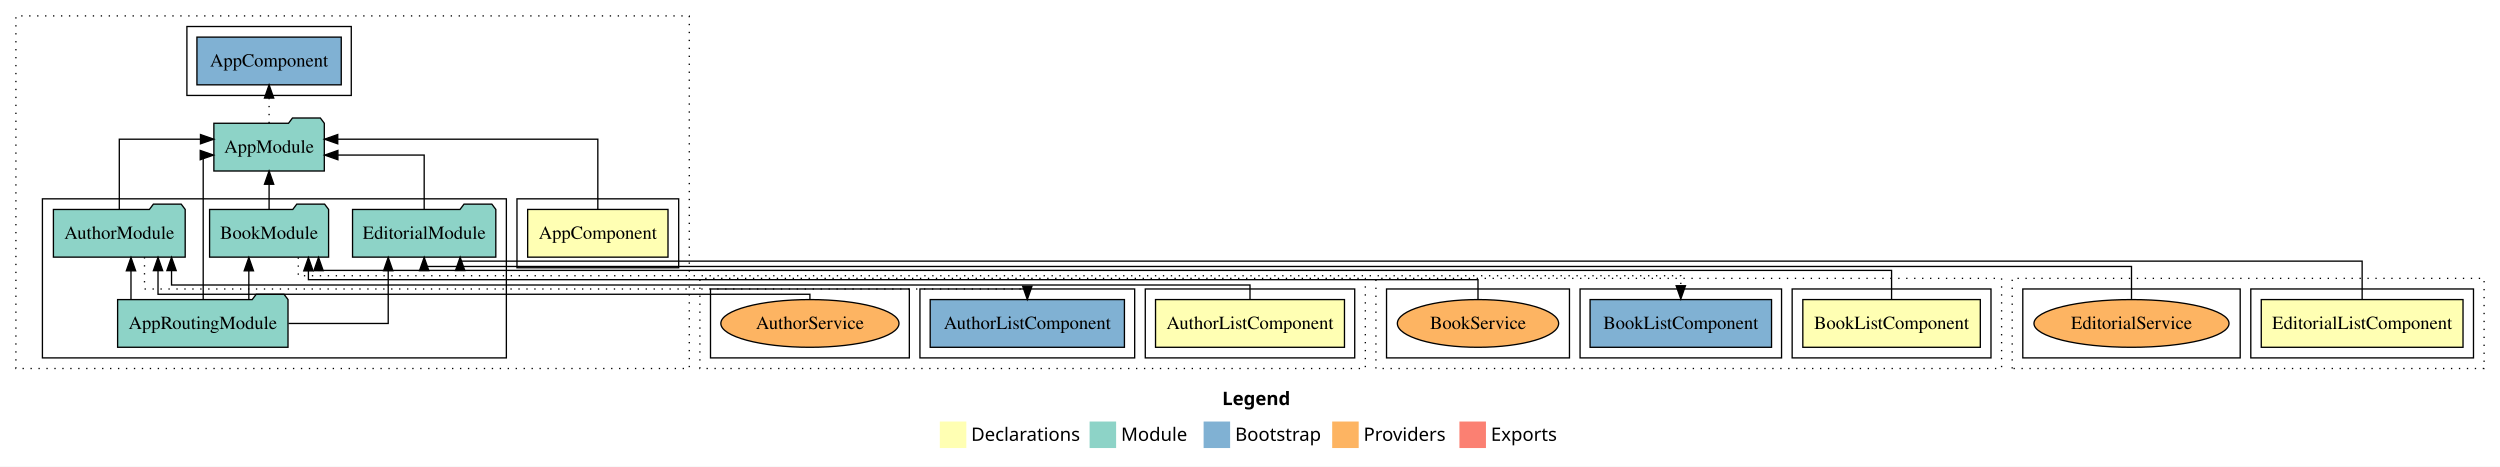
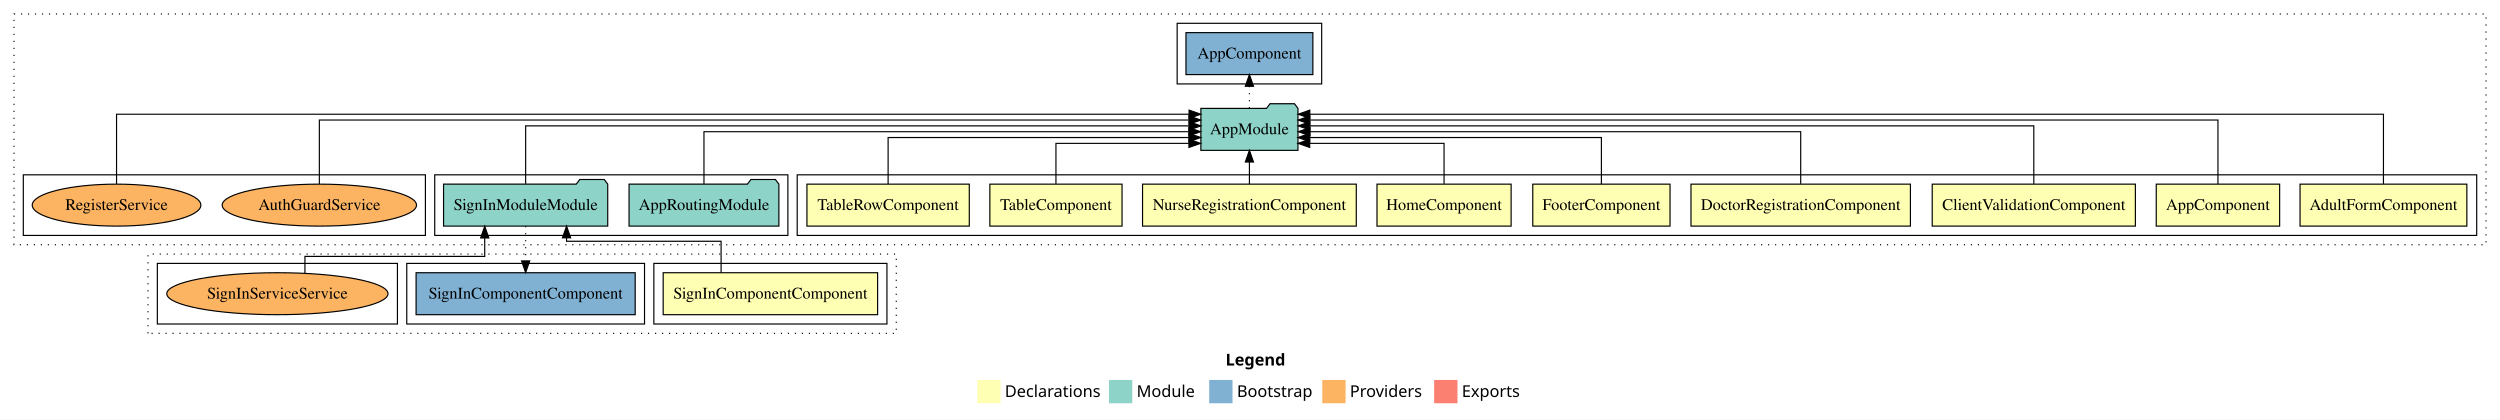
- <svg xmlns="http://www.w3.org/2000/svg" width="1886pt" height="352pt" viewBox="0.00 0.00 1886.00 352.00">
-   <g id="graph0" class="graph" transform="scale(1 1) rotate(0) translate(4 348)">
-     <polygon fill="#ffffff" stroke="transparent" points="-4,4 -4,-348 1882,-348 1882,4 -4,4" />
-     <text text-anchor="start" x="918.009" y="-42.4" font-family="sans-serif" font-weight="bold" font-size="14.00" fill="#000000">Legend</text>
-     <polygon fill="#ffffb3" stroke="transparent" points="705,-10 705,-30 725,-30 725,-10 705,-10" />
-     <text text-anchor="start" x="728.629" y="-15.4" font-family="sans-serif" font-size="14.00" fill="#000000">  Declarations</text>
-     <polygon fill="#8dd3c7" stroke="transparent" points="818,-10 818,-30 838,-30 838,-10 818,-10" />
-     <text text-anchor="start" x="841.725" y="-15.4" font-family="sans-serif" font-size="14.00" fill="#000000">  Module</text>
-     <polygon fill="#80b1d3" stroke="transparent" points="904,-10 904,-30 924,-30 924,-10 904,-10" />
-     <text text-anchor="start" x="927.781" y="-15.4" font-family="sans-serif" font-size="14.00" fill="#000000">  Bootstrap</text>
-     <polygon fill="#fdb462" stroke="transparent" points="1001,-10 1001,-30 1021,-30 1021,-10 1001,-10" />
-     <text text-anchor="start" x="1024.673" y="-15.4" font-family="sans-serif" font-size="14.00" fill="#000000">  Providers</text>
-     <polygon fill="#fb8072" stroke="transparent" points="1097,-10 1097,-30 1117,-30 1117,-10 1097,-10" />
-     <text text-anchor="start" x="1120.726" y="-15.4" font-family="sans-serif" font-size="14.00" fill="#000000">  Exports</text>
+ <svg xmlns="http://www.w3.org/2000/svg" width="2145pt" height="360pt" viewBox="0.00 0.00 2145.00 360.00">
+   <g id="graph0" class="graph" transform="scale(1 1) rotate(0) translate(4 356)">
+     <polygon fill="#ffffff" stroke="transparent" points="-4,4 -4,-356 2141,-356 2141,4 -4,4" />
+     <text text-anchor="start" x="1047.509" y="-42.4" font-family="sans-serif" font-weight="bold" font-size="14.00" fill="#000000">Legend</text>
+     <polygon fill="#ffffb3" stroke="transparent" points="834.5,-10 834.5,-30 854.5,-30 854.5,-10 834.5,-10" />
+     <text text-anchor="start" x="858.129" y="-15.4" font-family="sans-serif" font-size="14.00" fill="#000000">  Declarations</text>
+     <polygon fill="#8dd3c7" stroke="transparent" points="947.5,-10 947.5,-30 967.5,-30 967.5,-10 947.5,-10" />
+     <text text-anchor="start" x="971.225" y="-15.4" font-family="sans-serif" font-size="14.00" fill="#000000">  Module</text>
+     <polygon fill="#80b1d3" stroke="transparent" points="1033.5,-10 1033.5,-30 1053.5,-30 1053.5,-10 1033.5,-10" />
+     <text text-anchor="start" x="1057.281" y="-15.4" font-family="sans-serif" font-size="14.00" fill="#000000">  Bootstrap</text>
+     <polygon fill="#fdb462" stroke="transparent" points="1130.5,-10 1130.5,-30 1150.5,-30 1150.5,-10 1130.5,-10" />
+     <text text-anchor="start" x="1154.173" y="-15.4" font-family="sans-serif" font-size="14.00" fill="#000000">  Providers</text>
+     <polygon fill="#fb8072" stroke="transparent" points="1226.5,-10 1226.5,-30 1246.5,-30 1246.5,-10 1226.5,-10" />
+     <text text-anchor="start" x="1250.226" y="-15.4" font-family="sans-serif" font-size="14.00" fill="#000000">  Exports</text>
    <g id="clust1" class="cluster">
-       <polygon fill="none" stroke="#000000" stroke-dasharray="1,5" points="8,-70 8,-336 516,-336 516,-70 8,-70" />
+       <polygon fill="none" stroke="#000000" stroke-dasharray="1,5" points="8,-146 8,-344 2129,-344 2129,-146 8,-146" />
    </g>
    <g id="clust2" class="cluster">
-       <polygon fill="none" stroke="#000000" points="386,-146 386,-198 508,-198 508,-146 386,-146" />
+       <polygon fill="none" stroke="#000000" points="680,-154 680,-206 2121,-206 2121,-154 680,-154" />
    </g>
-     <g id="clust4" class="cluster">
-       <polygon fill="none" stroke="#000000" points="28,-78 28,-198 378,-198 378,-78 28,-78" />
-     </g>
-     <g id="clust6" class="cluster">
-       <polygon fill="none" stroke="#000000" points="137,-276 137,-328 261,-328 261,-276 137,-276" />
+     <g id="clust12" class="cluster">
+       <polygon fill="none" stroke="#000000" points="369,-154 369,-206 672,-206 672,-154 369,-154" />
    </g>
    <g id="clust14" class="cluster">
-       <polygon fill="none" stroke="#000000" stroke-dasharray="1,5" points="524,-70 524,-138 1026,-138 1026,-70 524,-70" />
+       <polygon fill="none" stroke="#000000" points="1006,-284 1006,-336 1130,-336 1130,-284 1006,-284" />
    </g>
    <g id="clust15" class="cluster">
-       <polygon fill="none" stroke="#000000" points="860,-78 860,-130 1018,-130 1018,-78 860,-78" />
-     </g>
-     <g id="clust19" class="cluster">
-       <polygon fill="none" stroke="#000000" points="690,-78 690,-130 852,-130 852,-78 690,-78" />
-     </g>
-     <g id="clust20" class="cluster">
-       <polygon fill="none" stroke="#000000" points="532,-78 532,-130 682,-130 682,-78 532,-78" />
-     </g>
-     <g id="clust21" class="cluster">
-       <polygon fill="none" stroke="#000000" stroke-dasharray="1,5" points="1034,-70 1034,-138 1506,-138 1506,-70 1034,-70" />
+       <polygon fill="none" stroke="#000000" points="16,-154 16,-206 361,-206 361,-154 16,-154" />
    </g>
    <g id="clust22" class="cluster">
-       <polygon fill="none" stroke="#000000" points="1348,-78 1348,-130 1498,-130 1498,-78 1348,-78" />
+       <polygon fill="none" stroke="#000000" stroke-dasharray="1,5" points="123,-70 123,-138 765,-138 765,-70 123,-70" />
    </g>
-     <g id="clust26" class="cluster">
-       <polygon fill="none" stroke="#000000" points="1188,-78 1188,-130 1340,-130 1340,-78 1188,-78" />
+     <g id="clust23" class="cluster">
+       <polygon fill="none" stroke="#000000" points="557,-78 557,-130 757,-130 757,-78 557,-78" />
    </g>
    <g id="clust27" class="cluster">
-       <polygon fill="none" stroke="#000000" points="1042,-78 1042,-130 1180,-130 1180,-78 1042,-78" />
+       <polygon fill="none" stroke="#000000" points="345,-78 345,-130 549,-130 549,-78 345,-78" />
    </g>
    <g id="clust28" class="cluster">
-       <polygon fill="none" stroke="#000000" stroke-dasharray="1,5" points="1514,-70 1514,-138 1870,-138 1870,-70 1514,-70" />
-     </g>
-     <g id="clust29" class="cluster">
-       <polygon fill="none" stroke="#000000" points="1694,-78 1694,-130 1862,-130 1862,-78 1694,-78" />
-     </g>
-     <g id="clust34" class="cluster">
-       <polygon fill="none" stroke="#000000" points="1522,-78 1522,-130 1686,-130 1686,-78 1522,-78" />
+       <polygon fill="none" stroke="#000000" points="131,-78 131,-130 337,-130 337,-78 131,-78" />
    </g>
    <g id="node1" class="node">
-       <polygon fill="#ffffb3" stroke="#000000" points="499.94,-190 394.06,-190 394.06,-154 499.94,-154 499.94,-190" />
-       <text text-anchor="middle" x="447" y="-167.8" font-family="Times,serif" font-size="14.00" fill="#000000">AppComponent</text>
+       <polygon fill="#ffffb3" stroke="#000000" points="2112.555,-198 1969.445,-198 1969.445,-162 2112.555,-162 2112.555,-198" />
+       <text text-anchor="middle" x="2041" y="-175.8" font-family="Times,serif" font-size="14.00" fill="#000000">AdultFormComponent</text>
+     </g>
+     <g id="node10" class="node">
+       <polygon fill="#8dd3c7" stroke="#000000" points="1109.657,-263 1106.657,-267 1085.657,-267 1082.657,-263 1026.343,-263 1026.343,-227 1109.657,-227 1109.657,-263" />
+       <text text-anchor="middle" x="1068" y="-240.8" font-family="Times,serif" font-size="14.00" fill="#000000">AppModule</text>
+     </g>
+     <g id="edge1" class="edge">
+       <path fill="none" stroke="#000000" d="M2041,-198.091C2041,-221.133 2041,-258 2041,-258 2041,-258 1119.809,-258 1119.809,-258" />
+       <polygon fill="#000000" stroke="#000000" points="1119.809,-254.5 1109.809,-258 1119.809,-261.5 1119.809,-254.5" />
    </g>
    <g id="node2" class="node">
-       <polygon fill="#8dd3c7" stroke="#000000" points="240.657,-255 237.657,-259 216.657,-259 213.657,-255 157.343,-255 157.343,-219 240.657,-219 240.657,-255" />
-       <text text-anchor="middle" x="199" y="-232.8" font-family="Times,serif" font-size="14.00" fill="#000000">AppModule</text>
+       <polygon fill="#ffffb3" stroke="#000000" points="1951.94,-198 1846.06,-198 1846.06,-162 1951.94,-162 1951.94,-198" />
+       <text text-anchor="middle" x="1899" y="-175.8" font-family="Times,serif" font-size="14.00" fill="#000000">AppComponent</text>
    </g>
-     <g id="edge1" class="edge">
-       <path fill="none" stroke="#000000" d="M447,-190.284C447,-211.321 447,-243 447,-243 447,-243 250.789,-243 250.789,-243" />
-       <polygon fill="#000000" stroke="#000000" points="250.789,-239.5 240.789,-243 250.789,-246.5 250.789,-239.5" />
+     <g id="edge2" class="edge">
+       <path fill="none" stroke="#000000" d="M1899,-198.045C1899,-219.662 1899,-253 1899,-253 1899,-253 1119.779,-253 1119.779,-253" />
+       <polygon fill="#000000" stroke="#000000" points="1119.779,-249.5 1109.779,-253 1119.779,-256.5 1119.779,-249.5" />
+     </g>
+     <g id="node3" class="node">
+       <polygon fill="#ffffb3" stroke="#000000" points="1828.154,-198 1653.846,-198 1653.846,-162 1828.154,-162 1828.154,-198" />
+       <text text-anchor="middle" x="1741" y="-175.8" font-family="Times,serif" font-size="14.00" fill="#000000">ClientValidationComponent</text>
+     </g>
+     <g id="edge3" class="edge">
+       <path fill="none" stroke="#000000" d="M1741,-198.223C1741,-218.365 1741,-248 1741,-248 1741,-248 1119.845,-248 1119.845,-248" />
+       <polygon fill="#000000" stroke="#000000" points="1119.845,-244.5 1109.845,-248 1119.845,-251.5 1119.845,-244.5" />
+     </g>
+     <g id="node4" class="node">
+       <polygon fill="#ffffb3" stroke="#000000" points="1635.139,-198 1446.861,-198 1446.861,-162 1635.139,-162 1635.139,-198" />
+       <text text-anchor="middle" x="1541" y="-175.8" font-family="Times,serif" font-size="14.00" fill="#000000">DoctorRegistrationComponent</text>
+     </g>
+     <g id="edge4" class="edge">
+       <path fill="none" stroke="#000000" d="M1541,-198.222C1541,-216.828 1541,-243 1541,-243 1541,-243 1119.976,-243 1119.976,-243" />
+       <polygon fill="#000000" stroke="#000000" points="1119.976,-239.5 1109.976,-243 1119.976,-246.5 1119.976,-239.5" />
+     </g>
+     <g id="node5" class="node">
+       <polygon fill="#ffffb3" stroke="#000000" points="1428.881,-198 1311.119,-198 1311.119,-162 1428.881,-162 1428.881,-198" />
+       <text text-anchor="middle" x="1370" y="-175.8" font-family="Times,serif" font-size="14.00" fill="#000000">FooterComponent</text>
+     </g>
+     <g id="edge5" class="edge">
+       <path fill="none" stroke="#000000" d="M1370,-198.034C1370,-215.06 1370,-238 1370,-238 1370,-238 1119.675,-238 1119.675,-238" />
+       <polygon fill="#000000" stroke="#000000" points="1119.675,-234.5 1109.675,-238 1119.675,-241.5 1119.675,-234.5" />
+     </g>
+     <g id="node6" class="node">
+       <polygon fill="#ffffb3" stroke="#000000" points="1292.545,-198 1177.455,-198 1177.455,-162 1292.545,-162 1292.545,-198" />
+       <text text-anchor="middle" x="1235" y="-175.8" font-family="Times,serif" font-size="14.00" fill="#000000">HomeComponent</text>
+     </g>
+     <g id="edge6" class="edge">
+       <path fill="none" stroke="#000000" d="M1235,-198.24C1235,-213.571 1235,-233 1235,-233 1235,-233 1119.71,-233 1119.71,-233" />
+       <polygon fill="#000000" stroke="#000000" points="1119.71,-229.5 1109.71,-233 1119.71,-236.5 1119.71,-229.5" />
    </g>
    <g id="node7" class="node">
-       <polygon fill="#80b1d3" stroke="#000000" points="253.439,-320 144.561,-320 144.561,-284 253.439,-284 253.439,-320" />
-       <text text-anchor="middle" x="199" y="-297.8" font-family="Times,serif" font-size="14.00" fill="#000000">AppComponent </text>
+       <polygon fill="#ffffb3" stroke="#000000" points="1159.692,-198 976.308,-198 976.308,-162 1159.692,-162 1159.692,-198" />
+       <text text-anchor="middle" x="1068" y="-175.8" font-family="Times,serif" font-size="14.00" fill="#000000">NurseRegistrationComponent</text>
    </g>
-     <g id="edge6" class="edge">
-       <path fill="none" stroke="#000000" stroke-dasharray="1,5" d="M199,-255.106C199,-255.106 199,-273.991 199,-273.991" />
-       <polygon fill="#000000" stroke="#000000" points="195.5,-273.991 199,-283.991 202.5,-273.991 195.5,-273.991" />
+     <g id="edge7" class="edge">
+       <path fill="none" stroke="#000000" d="M1068,-198.106C1068,-198.106 1068,-216.991 1068,-216.991" />
+       <polygon fill="#000000" stroke="#000000" points="1064.5,-216.991 1068,-226.991 1071.5,-216.991 1064.5,-216.991" />
    </g>
-     <g id="node3" class="node">
-       <polygon fill="#8dd3c7" stroke="#000000" points="213.274,-122 210.274,-126 189.274,-126 186.274,-122 84.726,-122 84.726,-86 213.274,-86 213.274,-122" />
-       <text text-anchor="middle" x="149" y="-99.8" font-family="Times,serif" font-size="14.00" fill="#000000">AppRoutingModule</text>
-     </g>
-     <g id="edge2" class="edge">
-       <path fill="none" stroke="#000000" d="M149.294,-122.196C149.294,-157.313 149.294,-231 149.294,-231 149.294,-231 150.07,-231 150.07,-231" />
-       <polygon fill="#000000" stroke="#000000" points="147.06,-234.5 157.06,-231 147.06,-227.5 147.06,-234.5" />
-     </g>
-     <g id="node4" class="node">
-       <polygon fill="#8dd3c7" stroke="#000000" points="135.708,-190 132.708,-194 111.708,-194 108.708,-190 36.292,-190 36.292,-154 135.708,-154 135.708,-190" />
-       <text text-anchor="middle" x="86" y="-167.8" font-family="Times,serif" font-size="14.00" fill="#000000">AuthorModule</text>
+     <g id="node8" class="node">
+       <polygon fill="#ffffb3" stroke="#000000" points="958.705,-198 845.295,-198 845.295,-162 958.705,-162 958.705,-198" />
+       <text text-anchor="middle" x="902" y="-175.8" font-family="Times,serif" font-size="14.00" fill="#000000">TableComponent</text>
    </g>
    <g id="edge8" class="edge">
-       <path fill="none" stroke="#000000" d="M94.811,-122.223C94.811,-122.223 94.811,-143.727 94.811,-143.727" />
-       <polygon fill="#000000" stroke="#000000" points="91.311,-143.727 94.811,-153.727 98.311,-143.727 91.311,-143.727" />
+       <path fill="none" stroke="#000000" d="M902,-198.24C902,-213.571 902,-233 902,-233 902,-233 1016.111,-233 1016.111,-233" />
+       <polygon fill="#000000" stroke="#000000" points="1016.111,-236.5 1026.111,-233 1016.111,-229.5 1016.111,-236.5" />
    </g>
-     <g id="node5" class="node">
-       <polygon fill="#8dd3c7" stroke="#000000" points="243.887,-190 240.887,-194 219.887,-194 216.887,-190 154.113,-190 154.113,-154 243.887,-154 243.887,-190" />
-       <text text-anchor="middle" x="199" y="-167.8" font-family="Times,serif" font-size="14.00" fill="#000000">BookModule</text>
+     <g id="node9" class="node">
+       <polygon fill="#ffffb3" stroke="#000000" points="827.648,-198 688.352,-198 688.352,-162 827.648,-162 827.648,-198" />
+       <text text-anchor="middle" x="758" y="-175.8" font-family="Times,serif" font-size="14.00" fill="#000000">TableRowComponent</text>
+     </g>
+     <g id="edge9" class="edge">
+       <path fill="none" stroke="#000000" d="M758,-198.034C758,-215.06 758,-238 758,-238 758,-238 1016.192,-238 1016.192,-238" />
+       <polygon fill="#000000" stroke="#000000" points="1016.192,-241.5 1026.192,-238 1016.192,-234.5 1016.192,-241.5" />
+     </g>
+     <g id="node13" class="node">
+       <polygon fill="#80b1d3" stroke="#000000" points="1122.439,-328 1013.561,-328 1013.561,-292 1122.439,-292 1122.439,-328" />
+       <text text-anchor="middle" x="1068" y="-305.8" font-family="Times,serif" font-size="14.00" fill="#000000">AppComponent </text>
    </g>
    <g id="edge12" class="edge">
-       <path fill="none" stroke="#000000" d="M183.722,-122.223C183.722,-122.223 183.722,-143.727 183.722,-143.727" />
-       <polygon fill="#000000" stroke="#000000" points="180.222,-143.727 183.722,-153.727 187.222,-143.727 180.222,-143.727" />
+       <path fill="none" stroke="#000000" stroke-dasharray="1,5" d="M1068,-263.106C1068,-263.106 1068,-281.991 1068,-281.991" />
+       <polygon fill="#000000" stroke="#000000" points="1064.5,-281.991 1068,-291.991 1071.5,-281.991 1064.5,-281.991" />
    </g>
-     <g id="node6" class="node">
-       <polygon fill="#8dd3c7" stroke="#000000" points="370.041,-190 367.041,-194 346.041,-194 343.041,-190 261.959,-190 261.959,-154 370.041,-154 370.041,-190" />
-       <text text-anchor="middle" x="316" y="-167.8" font-family="Times,serif" font-size="14.00" fill="#000000">EditorialModule</text>
+     <g id="node11" class="node">
+       <polygon fill="#8dd3c7" stroke="#000000" points="664.274,-198 661.274,-202 640.274,-202 637.274,-198 535.726,-198 535.726,-162 664.274,-162 664.274,-198" />
+       <text text-anchor="middle" x="600" y="-175.8" font-family="Times,serif" font-size="14.00" fill="#000000">AppRoutingModule</text>
+     </g>
+     <g id="edge10" class="edge">
+       <path fill="none" stroke="#000000" d="M600,-198.222C600,-216.828 600,-243 600,-243 600,-243 1016.056,-243 1016.056,-243" />
+       <polygon fill="#000000" stroke="#000000" points="1016.056,-246.5 1026.056,-243 1016.056,-239.5 1016.056,-246.5" />
+     </g>
+     <g id="node12" class="node">
+       <polygon fill="#8dd3c7" stroke="#000000" points="517.434,-198 514.434,-202 493.434,-202 490.434,-198 376.566,-198 376.566,-162 517.434,-162 517.434,-198" />
+       <text text-anchor="middle" x="447" y="-175.8" font-family="Times,serif" font-size="14.00" fill="#000000">SignInModuleModule</text>
+     </g>
+     <g id="edge11" class="edge">
+       <path fill="none" stroke="#000000" d="M447,-198.223C447,-218.365 447,-248 447,-248 447,-248 1016.29,-248 1016.29,-248" />
+       <polygon fill="#000000" stroke="#000000" points="1016.29,-251.5 1026.29,-248 1016.29,-244.5 1016.29,-251.5" />
+     </g>
+     <g id="node17" class="node">
+       <polygon fill="#80b1d3" stroke="#000000" points="540.999,-122 353.001,-122 353.001,-86 540.999,-86 540.999,-122" />
+       <text text-anchor="middle" x="447" y="-99.8" font-family="Times,serif" font-size="14.00" fill="#000000">SignInComponentComponent </text>
    </g>
    <g id="edge16" class="edge">
-       <path fill="none" stroke="#000000" d="M213.61,-104C250.257,-104 288.865,-104 288.865,-104 288.865,-104 288.865,-143.777 288.865,-143.777" />
-       <polygon fill="#000000" stroke="#000000" points="285.365,-143.777 288.865,-153.777 292.365,-143.777 285.365,-143.777" />
+       <path fill="none" stroke="#000000" stroke-dasharray="1,5" d="M447,-161.989C447,-161.989 447,-132.145 447,-132.145" />
+       <polygon fill="#000000" stroke="#000000" points="450.5,-132.145 447,-122.145 443.5,-132.145 450.5,-132.145" />
    </g>
-     <g id="edge3" class="edge">
-       <path fill="none" stroke="#000000" d="M86,-190.284C86,-211.321 86,-243 86,-243 86,-243 147.244,-243 147.244,-243" />
-       <polygon fill="#000000" stroke="#000000" points="147.244,-246.5 157.244,-243 147.244,-239.5 147.244,-246.5" />
-     </g>
-     <g id="node9" class="node">
-       <polygon fill="#80b1d3" stroke="#000000" points="844.269,-122 697.731,-122 697.731,-86 844.269,-86 844.269,-122" />
-       <text text-anchor="middle" x="771" y="-99.8" font-family="Times,serif" font-size="14.00" fill="#000000">AuthorListComponent </text>
-     </g>
-     <g id="edge9" class="edge">
-       <path fill="none" stroke="#000000" stroke-dasharray="1,5" d="M105.009,-153.945C105.009,-142.561 105.009,-130 105.009,-130 105.009,-130 771,-130 771,-130 771,-130 771,-129.206 771,-129.206" />
-       <polygon fill="#000000" stroke="#000000" points="774.5,-132.058 771,-122.058 767.5,-132.058 774.5,-132.058" />
-     </g>
-     <g id="edge4" class="edge">
-       <path fill="none" stroke="#000000" d="M199,-190.106C199,-190.106 199,-208.991 199,-208.991" />
-       <polygon fill="#000000" stroke="#000000" points="195.5,-208.991 199,-218.991 202.5,-208.991 195.5,-208.991" />
-     </g>
-     <g id="node12" class="node">
-       <polygon fill="#80b1d3" stroke="#000000" points="1332.447,-122 1195.553,-122 1195.553,-86 1332.447,-86 1332.447,-122" />
-       <text text-anchor="middle" x="1264" y="-99.8" font-family="Times,serif" font-size="14.00" fill="#000000">BookListComponent </text>
+     <g id="node14" class="node">
+       <ellipse fill="#fdb462" stroke="#000000" cx="270" cy="-180" rx="83.367" ry="18" />
+       <text text-anchor="middle" x="270" y="-175.8" font-family="Times,serif" font-size="14.00" fill="#000000">AuthGuardService</text>
    </g>
    <g id="edge13" class="edge">
-       <path fill="none" stroke="#000000" stroke-dasharray="1,5" d="M221.026,-153.757C221.026,-146.57 221.026,-140 221.026,-140 221.026,-140 1264,-140 1264,-140 1264,-140 1264,-132.422 1264,-132.422" />
-       <polygon fill="#000000" stroke="#000000" points="1267.5,-132.422 1264,-122.422 1260.5,-132.422 1267.5,-132.422" />
+       <path fill="none" stroke="#000000" d="M270,-198.045C270,-219.662 270,-253 270,-253 270,-253 1016.22,-253 1016.22,-253" />
+       <polygon fill="#000000" stroke="#000000" points="1016.22,-256.5 1026.22,-253 1016.22,-249.5 1016.22,-256.5" />
    </g>
-     <g id="edge5" class="edge">
-       <path fill="none" stroke="#000000" d="M316,-190.023C316,-207.373 316,-231 316,-231 316,-231 250.909,-231 250.909,-231" />
-       <polygon fill="#000000" stroke="#000000" points="250.909,-227.5 240.909,-231 250.909,-234.5 250.909,-227.5" />
-     </g>
-     <g id="node8" class="node">
-       <polygon fill="#ffffb3" stroke="#000000" points="1010.269,-122 867.731,-122 867.731,-86 1010.269,-86 1010.269,-122" />
-       <text text-anchor="middle" x="939" y="-99.8" font-family="Times,serif" font-size="14.00" fill="#000000">AuthorListComponent</text>
-     </g>
-     <g id="edge7" class="edge">
-       <path fill="none" stroke="#000000" d="M939,-122.201C939,-128.028 939,-133 939,-133 939,-133 125.406,-133 125.406,-133 125.406,-133 125.406,-143.87 125.406,-143.87" />
-       <polygon fill="#000000" stroke="#000000" points="121.906,-143.87 125.406,-153.87 128.906,-143.87 121.906,-143.87" />
-     </g>
-     <g id="node10" class="node">
-       <ellipse fill="#fdb462" stroke="#000000" cx="607" cy="-104" rx="67.195" ry="18" />
-       <text text-anchor="middle" x="607" y="-99.8" font-family="Times,serif" font-size="14.00" fill="#000000">AuthorService</text>
-     </g>
-     <g id="edge10" class="edge">
-       <path fill="none" stroke="#000000" d="M607,-122.168C607,-124.448 607,-126 607,-126 607,-126 115.207,-126 115.207,-126 115.207,-126 115.207,-143.82 115.207,-143.82" />
-       <polygon fill="#000000" stroke="#000000" points="111.707,-143.82 115.207,-153.82 118.707,-143.82 111.707,-143.82" />
-     </g>
-     <g id="node11" class="node">
-       <polygon fill="#ffffb3" stroke="#000000" points="1489.948,-122 1356.052,-122 1356.052,-86 1489.948,-86 1489.948,-122" />
-       <text text-anchor="middle" x="1423" y="-99.8" font-family="Times,serif" font-size="14.00" fill="#000000">BookListComponent</text>
-     </g>
-     <g id="edge11" class="edge">
-       <path fill="none" stroke="#000000" d="M1423,-122.127C1423,-132.711 1423,-144 1423,-144 1423,-144 236.304,-144 236.304,-144 236.304,-144 236.304,-144.979 236.304,-144.979" />
-       <polygon fill="#000000" stroke="#000000" points="232.804,-143.793 236.304,-153.793 239.804,-143.793 232.804,-143.793" />
-     </g>
-     <g id="node13" class="node">
-       <ellipse fill="#fdb462" stroke="#000000" cx="1111" cy="-104" rx="60.835" ry="18" />
-       <text text-anchor="middle" x="1111" y="-99.8" font-family="Times,serif" font-size="14.00" fill="#000000">BookService</text>
+     <g id="node15" class="node">
+       <ellipse fill="#fdb462" stroke="#000000" cx="96" cy="-180" rx="72.344" ry="18" />
+       <text text-anchor="middle" x="96" y="-175.8" font-family="Times,serif" font-size="14.00" fill="#000000">RegisterService</text>
    </g>
    <g id="edge14" class="edge">
-       <path fill="none" stroke="#000000" d="M1111,-122.045C1111,-129.749 1111,-137 1111,-137 1111,-137 228.665,-137 228.665,-137 228.665,-137 228.665,-143.68 228.665,-143.68" />
-       <polygon fill="#000000" stroke="#000000" points="225.165,-143.68 228.665,-153.68 232.165,-143.68 225.165,-143.68" />
+       <path fill="none" stroke="#000000" d="M96,-198.091C96,-221.133 96,-258 96,-258 96,-258 1016.234,-258 1016.234,-258" />
+       <polygon fill="#000000" stroke="#000000" points="1016.234,-261.5 1026.234,-258 1016.234,-254.5 1016.234,-261.5" />
    </g>
-     <g id="node14" class="node">
-       <polygon fill="#ffffb3" stroke="#000000" points="1854.101,-122 1701.899,-122 1701.899,-86 1854.101,-86 1854.101,-122" />
-       <text text-anchor="middle" x="1778" y="-99.8" font-family="Times,serif" font-size="14.00" fill="#000000">EditorialListComponent</text>
+     <g id="node16" class="node">
+       <polygon fill="#ffffb3" stroke="#000000" points="748.999,-122 565.001,-122 565.001,-86 748.999,-86 748.999,-122" />
+       <text text-anchor="middle" x="657" y="-99.8" font-family="Times,serif" font-size="14.00" fill="#000000">SignInComponentComponent</text>
    </g>
    <g id="edge15" class="edge">
-       <path fill="none" stroke="#000000" d="M1778,-122.037C1778,-135.291 1778,-151 1778,-151 1778,-151 343.135,-151 343.135,-151 343.135,-151 343.135,-151.292 343.135,-151.292" />
-       <polygon fill="#000000" stroke="#000000" points="339.635,-143.92 343.135,-153.92 346.635,-143.92 339.635,-143.92" />
+       <path fill="none" stroke="#000000" d="M614.694,-122.044C614.694,-134.563 614.694,-149 614.694,-149 614.694,-149 482.108,-149 482.108,-149 482.108,-149 482.108,-151.967 482.108,-151.967" />
+       <polygon fill="#000000" stroke="#000000" points="478.608,-151.967 482.108,-161.967 485.608,-151.967 478.608,-151.967" />
    </g>
-     <g id="node15" class="node">
-       <ellipse fill="#fdb462" stroke="#000000" cx="1604" cy="-104" rx="73.57" ry="18" />
-       <text text-anchor="middle" x="1604" y="-99.8" font-family="Times,serif" font-size="14.00" fill="#000000">EditorialService</text>
+     <g id="node18" class="node">
+       <ellipse fill="#fdb462" stroke="#000000" cx="234" cy="-104" rx="94.899" ry="18" />
+       <text text-anchor="middle" x="234" y="-99.8" font-family="Times,serif" font-size="14.00" fill="#000000">SignInServiceService</text>
    </g>
    <g id="edge17" class="edge">
-       <path fill="none" stroke="#000000" d="M1604,-122.485C1604,-134.14 1604,-147 1604,-147 1604,-147 316,-147 316,-147 316,-147 316,-147.683 316,-147.683" />
-       <polygon fill="#000000" stroke="#000000" points="312.5,-143.831 316,-153.831 319.5,-143.831 312.5,-143.831" />
+       <path fill="none" stroke="#000000" d="M257.633,-121.498C257.633,-128.969 257.633,-136 257.633,-136 257.633,-136 411.892,-136 411.892,-136 411.892,-136 411.892,-151.85 411.892,-151.85" />
+       <polygon fill="#000000" stroke="#000000" points="408.392,-151.849 411.892,-161.85 415.392,-151.85 408.392,-151.849" />
    </g>
  </g>
</svg>
